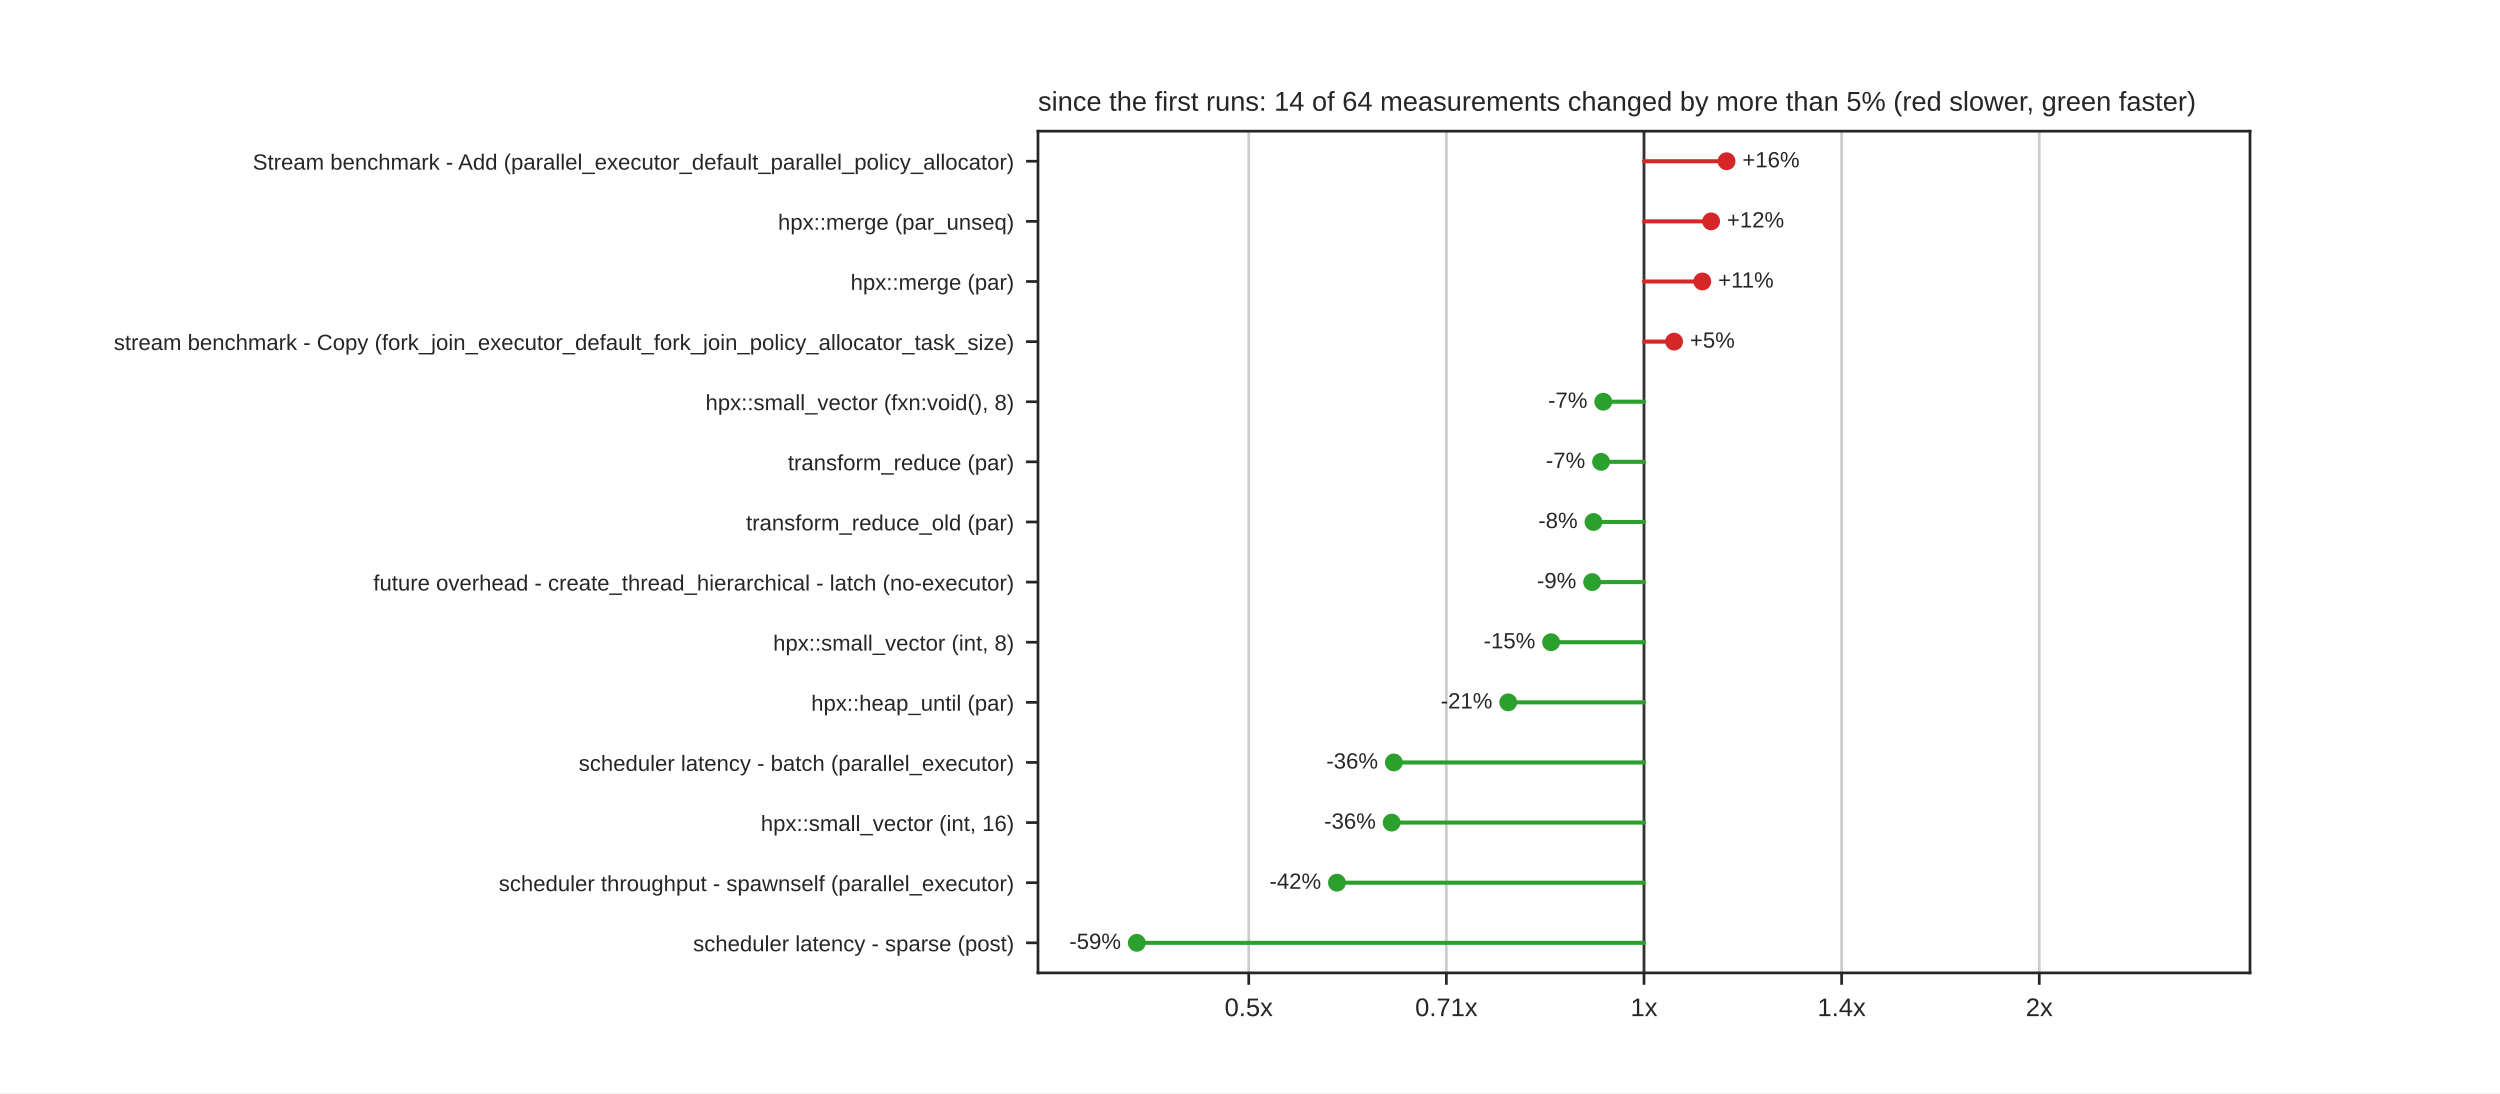
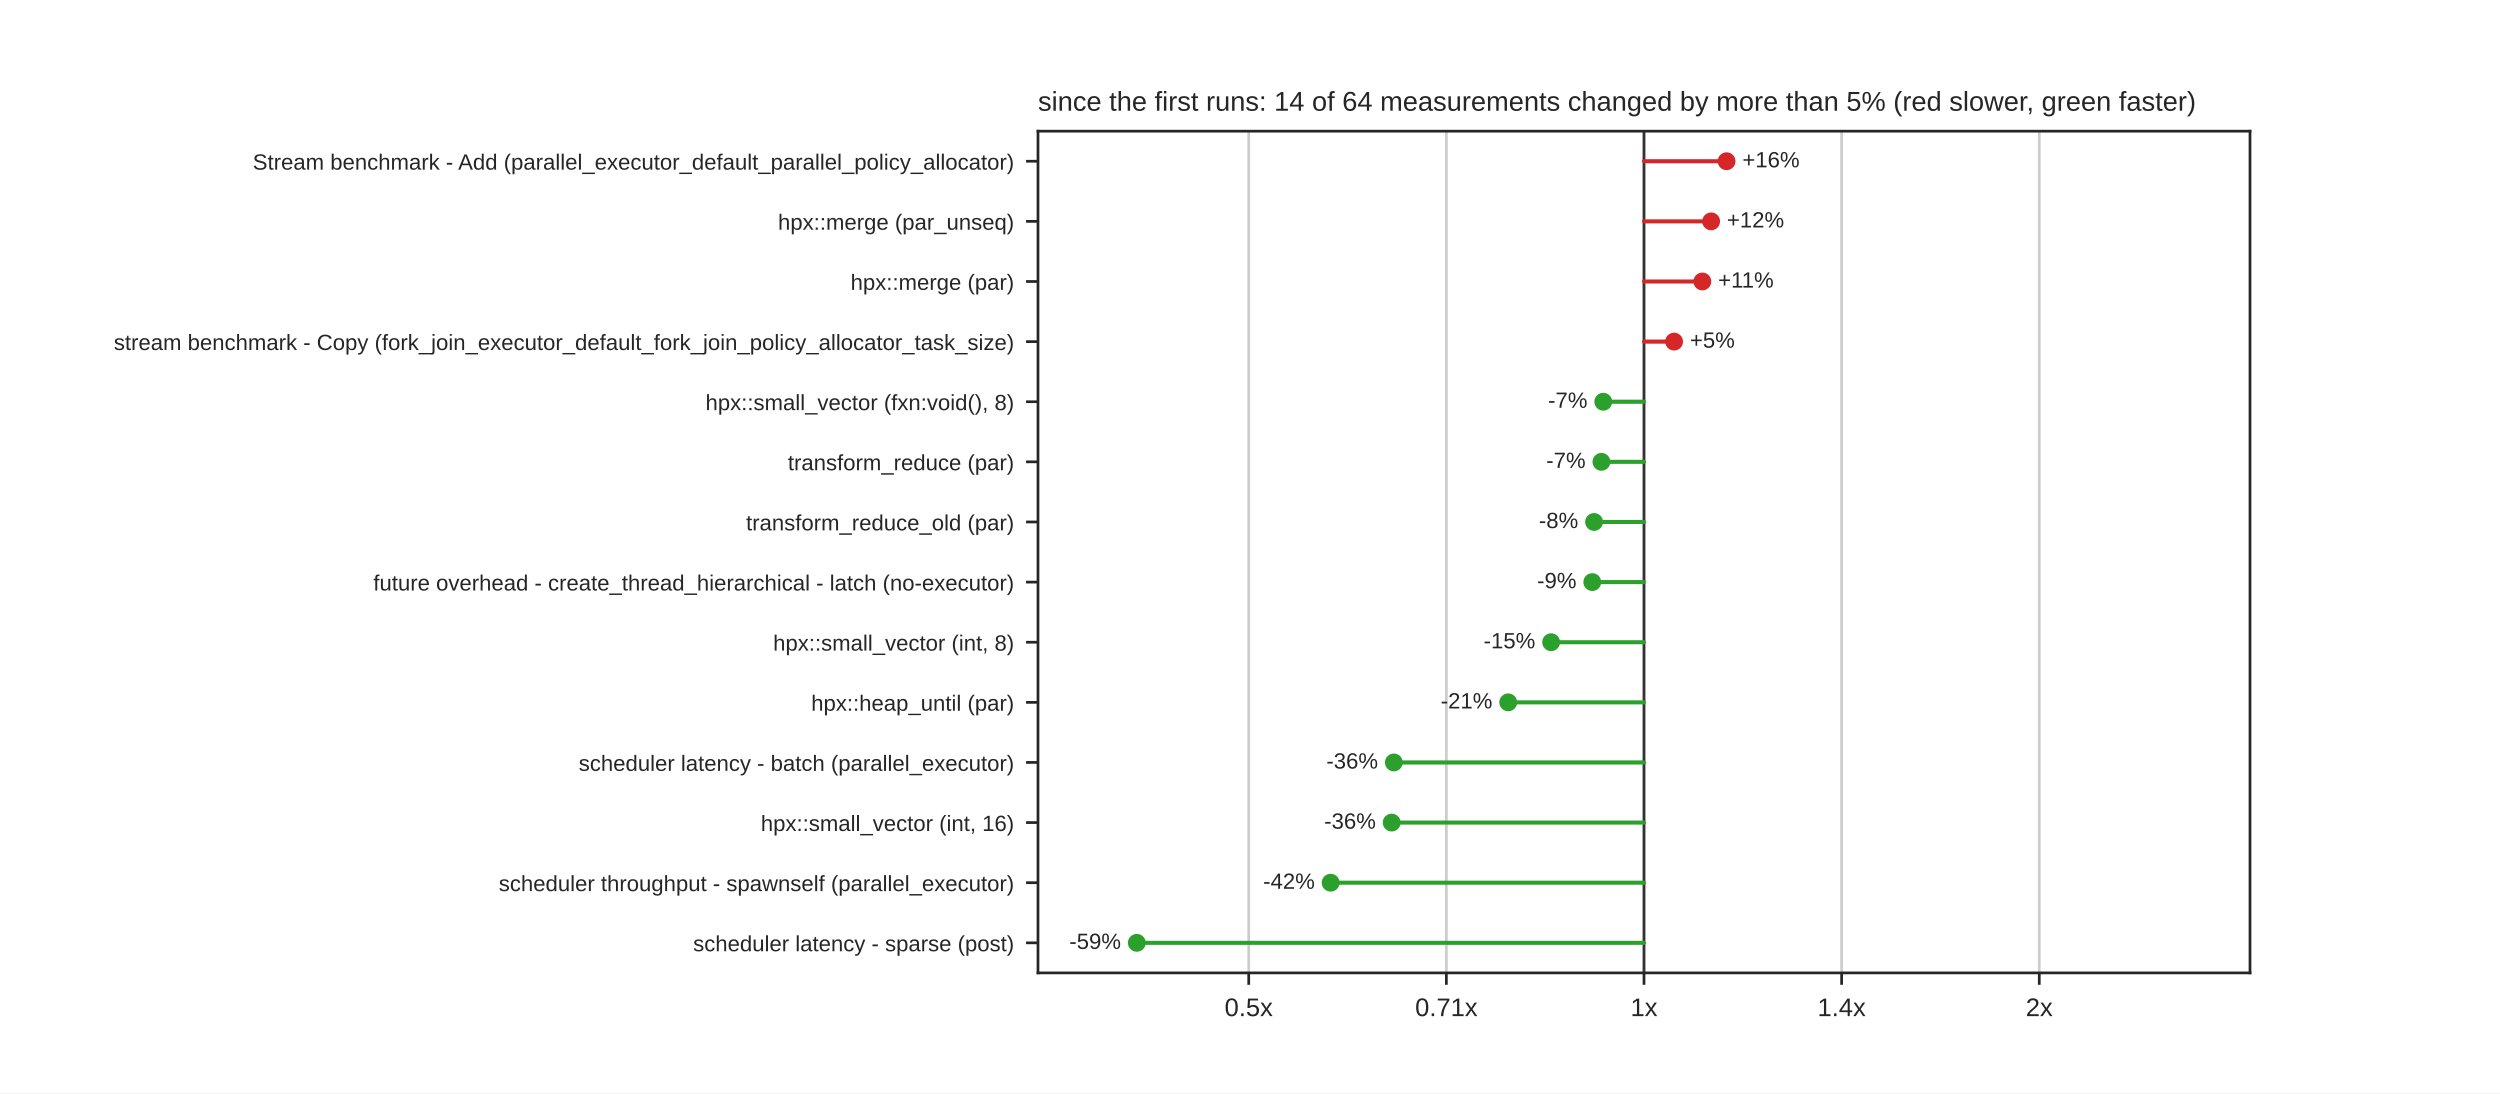
<svg xmlns="http://www.w3.org/2000/svg" xmlns:xlink="http://www.w3.org/1999/xlink" width="734.4pt" height="321.12pt" viewBox="0 0 734.4 321.12" version="1.1">
  <defs>
    <style type="text/css">*{stroke-linejoin: round; stroke-linecap: butt}</style>
  </defs>
  <g id="figure_1">
    <g id="patch_1">
      <path d="M 0 321.12  L 734.4 321.12  L 734.4 0  L 0 0  z " style="fill: #ffffff" />
    </g>
    <g id="axes_1">
      <g id="patch_2">
        <path d="M 304.92 285.797  L 660.96 285.797  L 660.96 38.534  L 304.92 38.534  z " style="fill: #ffffff" />
      </g>
      <g id="matplotlib.axis_1">
        <g id="xtick_1">
          <g id="line2d_1">
-             <path d="M 366.827 285.797  L 366.827 38.534  " clip-path="url(#pd0584a2bc1)" style="fill: none; stroke: #cccccc; stroke-width: 0.8; stroke-linecap: round" />
+             <path d="M 366.826 285.797  L 366.826 38.534  " clip-path="url(#pd0584a2bc1)" style="fill: none; stroke: #cccccc; stroke-width: 0.8; stroke-linecap: round" />
          </g>
          <g id="line2d_2">
            <defs>
              <path id="mdfc5214045" d="M 0 0  L 0 3.5  " style="stroke: #262626; stroke-width: 0.8" />
            </defs>
            <g>
-               <use xlink:href="#mdfc5214045" x="366.827" y="285.797" style="fill: #262626; stroke: #262626; stroke-width: 0.8" />
+               <use xlink:href="#mdfc5214045" x="366.826" y="285.797" style="fill: #262626; stroke: #262626; stroke-width: 0.8" />
            </g>
          </g>
          <g id="text_1">
-             <text style="fill: #262626; font: 7.5px 'Arial', 'DejaVu Sans', 'Liberation Sans', 'Bitstream Vera Sans', sans-serif; text-anchor: middle" x="366.827" y="298.496" transform="rotate(-0 366.8273 298.4956)">0.5x</text>
+             <text style="fill: #262626; font: 7.5px 'Arial', 'DejaVu Sans', 'Liberation Sans', 'Bitstream Vera Sans', sans-serif; text-anchor: middle" x="366.826" y="298.496" transform="rotate(-0 366.8259 298.4956)">0.5x</text>
          </g>
        </g>
        <g id="xtick_2">
          <g id="line2d_3">
-             <path d="M 424.884 285.797  L 424.884 38.534  " clip-path="url(#pd0584a2bc1)" style="fill: none; stroke: #cccccc; stroke-width: 0.8; stroke-linecap: round" />
+             <path d="M 424.883 285.797  L 424.883 38.534  " clip-path="url(#pd0584a2bc1)" style="fill: none; stroke: #cccccc; stroke-width: 0.8; stroke-linecap: round" />
          </g>
          <g id="line2d_4">
            <g>
-               <use xlink:href="#mdfc5214045" x="424.884" y="285.797" style="fill: #262626; stroke: #262626; stroke-width: 0.8" />
+               <use xlink:href="#mdfc5214045" x="424.883" y="285.797" style="fill: #262626; stroke: #262626; stroke-width: 0.8" />
            </g>
          </g>
          <g id="text_2">
-             <text style="fill: #262626; font: 7.5px 'Arial', 'DejaVu Sans', 'Liberation Sans', 'Bitstream Vera Sans', sans-serif; text-anchor: middle" x="424.884" y="298.496" transform="rotate(-0 424.8836 298.4956)">0.71x</text>
+             <text style="fill: #262626; font: 7.5px 'Arial', 'DejaVu Sans', 'Liberation Sans', 'Bitstream Vera Sans', sans-serif; text-anchor: middle" x="424.883" y="298.496" transform="rotate(-0 424.883 298.4956)">0.71x</text>
          </g>
        </g>
        <g id="xtick_3">
          <g id="line2d_5">
            <path d="M 482.94 285.797  L 482.94 38.534  " clip-path="url(#pd0584a2bc1)" style="fill: none; stroke: #cccccc; stroke-width: 0.8; stroke-linecap: round" />
          </g>
          <g id="line2d_6">
            <g>
              <use xlink:href="#mdfc5214045" x="482.94" y="285.797" style="fill: #262626; stroke: #262626; stroke-width: 0.8" />
            </g>
          </g>
          <g id="text_3">
            <text style="fill: #262626; font: 7.5px 'Arial', 'DejaVu Sans', 'Liberation Sans', 'Bitstream Vera Sans', sans-serif; text-anchor: middle" x="482.94" y="298.496" transform="rotate(-0 482.94 298.4956)">1x</text>
          </g>
        </g>
        <g id="xtick_4">
          <g id="line2d_7">
-             <path d="M 540.996 285.797  L 540.996 38.534  " clip-path="url(#pd0584a2bc1)" style="fill: none; stroke: #cccccc; stroke-width: 0.8; stroke-linecap: round" />
+             <path d="M 540.997 285.797  L 540.997 38.534  " clip-path="url(#pd0584a2bc1)" style="fill: none; stroke: #cccccc; stroke-width: 0.8; stroke-linecap: round" />
          </g>
          <g id="line2d_8">
            <g>
-               <use xlink:href="#mdfc5214045" x="540.996" y="285.797" style="fill: #262626; stroke: #262626; stroke-width: 0.8" />
+               <use xlink:href="#mdfc5214045" x="540.997" y="285.797" style="fill: #262626; stroke: #262626; stroke-width: 0.8" />
            </g>
          </g>
          <g id="text_4">
-             <text style="fill: #262626; font: 7.5px 'Arial', 'DejaVu Sans', 'Liberation Sans', 'Bitstream Vera Sans', sans-serif; text-anchor: middle" x="540.996" y="298.496" transform="rotate(-0 540.9964 298.4956)">1.4x</text>
+             <text style="fill: #262626; font: 7.5px 'Arial', 'DejaVu Sans', 'Liberation Sans', 'Bitstream Vera Sans', sans-serif; text-anchor: middle" x="540.997" y="298.496" transform="rotate(-0 540.997 298.4956)">1.4x</text>
          </g>
        </g>
        <g id="xtick_5">
          <g id="line2d_9">
-             <path d="M 599.053 285.797  L 599.053 38.534  " clip-path="url(#pd0584a2bc1)" style="fill: none; stroke: #cccccc; stroke-width: 0.8; stroke-linecap: round" />
+             <path d="M 599.054 285.797  L 599.054 38.534  " clip-path="url(#pd0584a2bc1)" style="fill: none; stroke: #cccccc; stroke-width: 0.8; stroke-linecap: round" />
          </g>
          <g id="line2d_10">
            <g>
-               <use xlink:href="#mdfc5214045" x="599.053" y="285.797" style="fill: #262626; stroke: #262626; stroke-width: 0.8" />
+               <use xlink:href="#mdfc5214045" x="599.054" y="285.797" style="fill: #262626; stroke: #262626; stroke-width: 0.8" />
            </g>
          </g>
          <g id="text_5">
-             <text style="fill: #262626; font: 7.5px 'Arial', 'DejaVu Sans', 'Liberation Sans', 'Bitstream Vera Sans', sans-serif; text-anchor: middle" x="599.053" y="298.496" transform="rotate(-0 599.0527 298.4956)">2x</text>
+             <text style="fill: #262626; font: 7.5px 'Arial', 'DejaVu Sans', 'Liberation Sans', 'Bitstream Vera Sans', sans-serif; text-anchor: middle" x="599.054" y="298.496" transform="rotate(-0 599.0541 298.4956)">2x</text>
          </g>
        </g>
      </g>
      <g id="matplotlib.axis_2">
        <g id="ytick_1">
          <g id="line2d_11">
            <defs>
              <path id="m414165cd4d" d="M 0 0  L -3.5 0  " style="stroke: #262626; stroke-width: 0.8" />
            </defs>
            <g>
              <use xlink:href="#m414165cd4d" x="304.92" y="47.365" style="fill: #262626; stroke: #262626; stroke-width: 0.8" />
            </g>
          </g>
          <g id="text_6">
            <text style="fill: #262626; font: 6.5px 'Arial', 'DejaVu Sans', 'Liberation Sans', 'Bitstream Vera Sans', sans-serif; text-anchor: end" x="297.92" y="49.835" transform="rotate(-0 297.92 49.83469)">Stream benchmark - Add (parallel_executor_default_parallel_policy_allocator)</text>
          </g>
        </g>
        <g id="ytick_2">
          <g id="line2d_12">
            <g>
              <use xlink:href="#m414165cd4d" x="304.92" y="65.027" style="fill: #262626; stroke: #262626; stroke-width: 0.8" />
            </g>
          </g>
          <g id="text_7">
            <text style="fill: #262626; font: 6.5px 'Arial', 'DejaVu Sans', 'Liberation Sans', 'Bitstream Vera Sans', sans-serif; text-anchor: end" x="297.92" y="67.496" transform="rotate(-0 297.92 67.49629)">hpx::merge (par_unseq)</text>
          </g>
        </g>
        <g id="ytick_3">
          <g id="line2d_13">
            <g>
              <use xlink:href="#m414165cd4d" x="304.92" y="82.688" style="fill: #262626; stroke: #262626; stroke-width: 0.8" />
            </g>
          </g>
          <g id="text_8">
            <text style="fill: #262626; font: 6.5px 'Arial', 'DejaVu Sans', 'Liberation Sans', 'Bitstream Vera Sans', sans-serif; text-anchor: end" x="297.92" y="85.158" transform="rotate(-0 297.92 85.15789)">hpx::merge (par)</text>
          </g>
        </g>
        <g id="ytick_4">
          <g id="line2d_14">
            <g>
              <use xlink:href="#m414165cd4d" x="304.92" y="100.35" style="fill: #262626; stroke: #262626; stroke-width: 0.8" />
            </g>
          </g>
          <g id="text_9">
            <text style="fill: #262626; font: 6.5px 'Arial', 'DejaVu Sans', 'Liberation Sans', 'Bitstream Vera Sans', sans-serif; text-anchor: end" x="297.92" y="102.819" transform="rotate(-0 297.92 102.8195)">stream benchmark - Copy (fork_join_executor_default_fork_join_policy_allocator_task_size)</text>
          </g>
        </g>
        <g id="ytick_5">
          <g id="line2d_15">
            <g>
              <use xlink:href="#m414165cd4d" x="304.92" y="118.012" style="fill: #262626; stroke: #262626; stroke-width: 0.8" />
            </g>
          </g>
          <g id="text_10">
            <text style="fill: #262626; font: 6.5px 'Arial', 'DejaVu Sans', 'Liberation Sans', 'Bitstream Vera Sans', sans-serif; text-anchor: end" x="297.92" y="120.481" transform="rotate(-0 297.92 120.4811)">hpx::small_vector (fxn:void(), 8)</text>
          </g>
        </g>
        <g id="ytick_6">
          <g id="line2d_16">
            <g>
              <use xlink:href="#m414165cd4d" x="304.92" y="135.673" style="fill: #262626; stroke: #262626; stroke-width: 0.8" />
            </g>
          </g>
          <g id="text_11">
            <text style="fill: #262626; font: 6.5px 'Arial', 'DejaVu Sans', 'Liberation Sans', 'Bitstream Vera Sans', sans-serif; text-anchor: end" x="297.92" y="138.143" transform="rotate(-0 297.92 138.1427)">transform_reduce (par)</text>
          </g>
        </g>
        <g id="ytick_7">
          <g id="line2d_17">
            <g>
              <use xlink:href="#m414165cd4d" x="304.92" y="153.335" style="fill: #262626; stroke: #262626; stroke-width: 0.8" />
            </g>
          </g>
          <g id="text_12">
            <text style="fill: #262626; font: 6.5px 'Arial', 'DejaVu Sans', 'Liberation Sans', 'Bitstream Vera Sans', sans-serif; text-anchor: end" x="297.92" y="155.804" transform="rotate(-0 297.92 155.8043)">transform_reduce_old (par)</text>
          </g>
        </g>
        <g id="ytick_8">
          <g id="line2d_18">
            <g>
              <use xlink:href="#m414165cd4d" x="304.92" y="170.996" style="fill: #262626; stroke: #262626; stroke-width: 0.8" />
            </g>
          </g>
          <g id="text_13">
            <text style="fill: #262626; font: 6.5px 'Arial', 'DejaVu Sans', 'Liberation Sans', 'Bitstream Vera Sans', sans-serif; text-anchor: end" x="297.92" y="173.466" transform="rotate(-0 297.92 173.4659)">future overhead - create_thread_hierarchical - latch (no-executor)</text>
          </g>
        </g>
        <g id="ytick_9">
          <g id="line2d_19">
            <g>
              <use xlink:href="#m414165cd4d" x="304.92" y="188.658" style="fill: #262626; stroke: #262626; stroke-width: 0.8" />
            </g>
          </g>
          <g id="text_14">
            <text style="fill: #262626; font: 6.5px 'Arial', 'DejaVu Sans', 'Liberation Sans', 'Bitstream Vera Sans', sans-serif; text-anchor: end" x="297.92" y="191.127" transform="rotate(-0 297.92 191.1275)">hpx::small_vector (int, 8)</text>
          </g>
        </g>
        <g id="ytick_10">
          <g id="line2d_20">
            <g>
              <use xlink:href="#m414165cd4d" x="304.92" y="206.32" style="fill: #262626; stroke: #262626; stroke-width: 0.8" />
            </g>
          </g>
          <g id="text_15">
            <text style="fill: #262626; font: 6.5px 'Arial', 'DejaVu Sans', 'Liberation Sans', 'Bitstream Vera Sans', sans-serif; text-anchor: end" x="297.92" y="208.789" transform="rotate(-0 297.92 208.7891)">hpx::heap_until (par)</text>
          </g>
        </g>
        <g id="ytick_11">
          <g id="line2d_21">
            <g>
              <use xlink:href="#m414165cd4d" x="304.92" y="223.981" style="fill: #262626; stroke: #262626; stroke-width: 0.8" />
            </g>
          </g>
          <g id="text_16">
            <text style="fill: #262626; font: 6.5px 'Arial', 'DejaVu Sans', 'Liberation Sans', 'Bitstream Vera Sans', sans-serif; text-anchor: end" x="297.92" y="226.451" transform="rotate(-0 297.92 226.4507)">scheduler latency - batch (parallel_executor)</text>
          </g>
        </g>
        <g id="ytick_12">
          <g id="line2d_22">
            <g>
              <use xlink:href="#m414165cd4d" x="304.92" y="241.643" style="fill: #262626; stroke: #262626; stroke-width: 0.8" />
            </g>
          </g>
          <g id="text_17">
            <text style="fill: #262626; font: 6.5px 'Arial', 'DejaVu Sans', 'Liberation Sans', 'Bitstream Vera Sans', sans-serif; text-anchor: end" x="297.92" y="244.112" transform="rotate(-0 297.92 244.1123)">hpx::small_vector (int, 16)</text>
          </g>
        </g>
        <g id="ytick_13">
          <g id="line2d_23">
            <g>
              <use xlink:href="#m414165cd4d" x="304.92" y="259.304" style="fill: #262626; stroke: #262626; stroke-width: 0.8" />
            </g>
          </g>
          <g id="text_18">
            <text style="fill: #262626; font: 6.5px 'Arial', 'DejaVu Sans', 'Liberation Sans', 'Bitstream Vera Sans', sans-serif; text-anchor: end" x="297.92" y="261.774" transform="rotate(-0 297.92 261.7739)">scheduler throughput - spawnself (parallel_executor)</text>
          </g>
        </g>
        <g id="ytick_14">
          <g id="line2d_24">
            <g>
              <use xlink:href="#m414165cd4d" x="304.92" y="276.966" style="fill: #262626; stroke: #262626; stroke-width: 0.8" />
            </g>
          </g>
          <g id="text_19">
            <text style="fill: #262626; font: 6.5px 'Arial', 'DejaVu Sans', 'Liberation Sans', 'Bitstream Vera Sans', sans-serif; text-anchor: end" x="297.92" y="279.435" transform="rotate(-0 297.92 279.4355)">scheduler latency - sparse (post)</text>
          </g>
        </g>
      </g>
      <g id="line2d_25">
        <path d="M 482.94 285.797  L 482.94 38.534  " clip-path="url(#pd0584a2bc1)" style="fill: none; stroke: #333333; stroke-width: 0.8; stroke-linecap: round" />
      </g>
      <g id="line2d_26">
-         <path d="M 482.94 47.365  L 507.2 47.365  " clip-path="url(#pd0584a2bc1)" style="fill: none; stroke: #d62728; stroke-width: 1.2; stroke-linecap: round" />
+         <path d="M 482.94 47.365  L 507.201 47.365  " clip-path="url(#pd0584a2bc1)" style="fill: none; stroke: #d62728; stroke-width: 1.2; stroke-linecap: round" />
      </g>
      <g id="line2d_27">
-         <path d="M 482.94 65.027  L 502.663 65.027  " clip-path="url(#pd0584a2bc1)" style="fill: none; stroke: #d62728; stroke-width: 1.2; stroke-linecap: round" />
+         <path d="M 482.94 65.027  L 502.662 65.027  " clip-path="url(#pd0584a2bc1)" style="fill: none; stroke: #d62728; stroke-width: 1.2; stroke-linecap: round" />
      </g>
      <g id="line2d_28">
        <path d="M 482.94 82.688  L 500.076 82.688  " clip-path="url(#pd0584a2bc1)" style="fill: none; stroke: #d62728; stroke-width: 1.2; stroke-linecap: round" />
      </g>
      <g id="line2d_29">
        <path d="M 482.94 100.35  L 491.783 100.35  " clip-path="url(#pd0584a2bc1)" style="fill: none; stroke: #d62728; stroke-width: 1.2; stroke-linecap: round" />
      </g>
      <g id="line2d_30">
-         <path d="M 482.94 118.012  L 470.977 118.012  " clip-path="url(#pd0584a2bc1)" style="fill: none; stroke: #2ca02c; stroke-width: 1.2; stroke-linecap: round" />
+         <path d="M 482.94 118.012  L 470.976 118.012  " clip-path="url(#pd0584a2bc1)" style="fill: none; stroke: #2ca02c; stroke-width: 1.2; stroke-linecap: round" />
      </g>
      <g id="line2d_31">
-         <path d="M 482.94 135.673  L 470.327 135.673  " clip-path="url(#pd0584a2bc1)" style="fill: none; stroke: #2ca02c; stroke-width: 1.2; stroke-linecap: round" />
+         <path d="M 482.94 135.673  L 470.435 135.673  " clip-path="url(#pd0584a2bc1)" style="fill: none; stroke: #2ca02c; stroke-width: 1.2; stroke-linecap: round" />
      </g>
      <g id="line2d_32">
-         <path d="M 482.94 153.335  L 468.1 153.335  " clip-path="url(#pd0584a2bc1)" style="fill: none; stroke: #2ca02c; stroke-width: 1.2; stroke-linecap: round" />
+         <path d="M 482.94 153.335  L 468.275 153.335  " clip-path="url(#pd0584a2bc1)" style="fill: none; stroke: #2ca02c; stroke-width: 1.2; stroke-linecap: round" />
      </g>
      <g id="line2d_33">
-         <path d="M 482.94 170.996  L 467.708 170.996  " clip-path="url(#pd0584a2bc1)" style="fill: none; stroke: #2ca02c; stroke-width: 1.2; stroke-linecap: round" />
+         <path d="M 482.94 170.996  L 467.754 170.996  " clip-path="url(#pd0584a2bc1)" style="fill: none; stroke: #2ca02c; stroke-width: 1.2; stroke-linecap: round" />
      </g>
      <g id="line2d_34">
        <path d="M 482.94 188.658  L 455.657 188.658  " clip-path="url(#pd0584a2bc1)" style="fill: none; stroke: #2ca02c; stroke-width: 1.2; stroke-linecap: round" />
      </g>
      <g id="line2d_35">
-         <path d="M 482.94 206.32  L 443.053 206.32  " clip-path="url(#pd0584a2bc1)" style="fill: none; stroke: #2ca02c; stroke-width: 1.2; stroke-linecap: round" />
+         <path d="M 482.94 206.32  L 443.052 206.32  " clip-path="url(#pd0584a2bc1)" style="fill: none; stroke: #2ca02c; stroke-width: 1.2; stroke-linecap: round" />
      </g>
      <g id="line2d_36">
-         <path d="M 482.94 223.981  L 409.454 223.981  " clip-path="url(#pd0584a2bc1)" style="fill: none; stroke: #2ca02c; stroke-width: 1.2; stroke-linecap: round" />
+         <path d="M 482.94 223.981  L 409.455 223.981  " clip-path="url(#pd0584a2bc1)" style="fill: none; stroke: #2ca02c; stroke-width: 1.2; stroke-linecap: round" />
      </g>
      <g id="line2d_37">
-         <path d="M 482.94 241.643  L 408.814 241.643  " clip-path="url(#pd0584a2bc1)" style="fill: none; stroke: #2ca02c; stroke-width: 1.2; stroke-linecap: round" />
+         <path d="M 482.94 241.643  L 408.821 241.643  " clip-path="url(#pd0584a2bc1)" style="fill: none; stroke: #2ca02c; stroke-width: 1.2; stroke-linecap: round" />
      </g>
      <g id="line2d_38">
-         <path d="M 482.94 259.304  L 392.744 259.304  " clip-path="url(#pd0584a2bc1)" style="fill: none; stroke: #2ca02c; stroke-width: 1.2; stroke-linecap: round" />
+         <path d="M 482.94 259.304  L 390.891 259.304  " clip-path="url(#pd0584a2bc1)" style="fill: none; stroke: #2ca02c; stroke-width: 1.2; stroke-linecap: round" />
      </g>
      <g id="line2d_39">
-         <path d="M 482.94 276.966  L 333.948 276.966  " clip-path="url(#pd0584a2bc1)" style="fill: none; stroke: #2ca02c; stroke-width: 1.2; stroke-linecap: round" />
+         <path d="M 482.94 276.966  L 333.949 276.966  " clip-path="url(#pd0584a2bc1)" style="fill: none; stroke: #2ca02c; stroke-width: 1.2; stroke-linecap: round" />
      </g>
      <g id="patch_3">
        <path d="M 304.92 285.797  L 304.92 38.534  " style="fill: none; stroke: #262626; stroke-width: 0.8; stroke-linejoin: miter; stroke-linecap: square" />
      </g>
      <g id="patch_4">
        <path d="M 660.96 285.797  L 660.96 38.534  " style="fill: none; stroke: #262626; stroke-width: 0.8; stroke-linejoin: miter; stroke-linecap: square" />
      </g>
      <g id="patch_5">
        <path d="M 304.92 285.797  L 660.96 285.797  " style="fill: none; stroke: #262626; stroke-width: 0.8; stroke-linejoin: miter; stroke-linecap: square" />
      </g>
      <g id="patch_6">
        <path d="M 304.92 38.534  L 660.96 38.534  " style="fill: none; stroke: #262626; stroke-width: 0.8; stroke-linejoin: miter; stroke-linecap: square" />
      </g>
      <g id="PathCollection_1">
        <defs>
          <path id="m8968767a60" d="M 0 2.121  C 0.563 2.121 1.102 1.898 1.5 1.5  C 1.898 1.102 2.121 0.563 2.121 0  C 2.121 -0.563 1.898 -1.102 1.5 -1.5  C 1.102 -1.898 0.563 -2.121 0 -2.121  C -0.563 -2.121 -1.102 -1.898 -1.5 -1.5  C -1.898 -1.102 -2.121 -0.563 -2.121 0  C -2.121 0.563 -1.898 1.102 -1.5 1.5  C -1.102 1.898 -0.563 2.121 0 2.121  z " style="stroke: #d62728" />
        </defs>
        <g clip-path="url(#pd0584a2bc1)">
-           <use xlink:href="#m8968767a60" x="507.2" y="47.365" style="fill: #d62728; stroke: #d62728" />
+           <use xlink:href="#m8968767a60" x="507.201" y="47.365" style="fill: #d62728; stroke: #d62728" />
        </g>
      </g>
      <g id="text_20">
-         <text style="fill: #262626; font: 6.5px 'Arial', 'DejaVu Sans', 'Liberation Sans', 'Bitstream Vera Sans', sans-serif; text-anchor: start" x="511.845" y="49.159" transform="rotate(-0 511.8448 49.15879)">+16%</text>
+         <text style="fill: #262626; font: 6.5px 'Arial', 'DejaVu Sans', 'Liberation Sans', 'Bitstream Vera Sans', sans-serif; text-anchor: start" x="511.845" y="49.159" transform="rotate(-0 511.8451 49.15879)">+16%</text>
      </g>
      <g id="PathCollection_2">
        <g clip-path="url(#pd0584a2bc1)">
-           <use xlink:href="#m8968767a60" x="502.663" y="65.027" style="fill: #d62728; stroke: #d62728" />
+           <use xlink:href="#m8968767a60" x="502.662" y="65.027" style="fill: #d62728; stroke: #d62728" />
        </g>
      </g>
      <g id="text_21">
-         <text style="fill: #262626; font: 6.5px 'Arial', 'DejaVu Sans', 'Liberation Sans', 'Bitstream Vera Sans', sans-serif; text-anchor: start" x="507.307" y="66.82" transform="rotate(-0 507.3073 66.82039)">+12%</text>
+         <text style="fill: #262626; font: 6.5px 'Arial', 'DejaVu Sans', 'Liberation Sans', 'Bitstream Vera Sans', sans-serif; text-anchor: start" x="507.306" y="66.82" transform="rotate(-0 507.3064 66.82039)">+12%</text>
      </g>
      <g id="PathCollection_3">
        <g clip-path="url(#pd0584a2bc1)">
          <use xlink:href="#m8968767a60" x="500.076" y="82.688" style="fill: #d62728; stroke: #d62728" />
        </g>
      </g>
      <g id="text_22">
-         <text style="fill: #262626; font: 6.5px 'Arial', 'DejaVu Sans', 'Liberation Sans', 'Bitstream Vera Sans', sans-serif; text-anchor: start" x="504.72" y="84.482" transform="rotate(-0 504.7201 84.48199)">+11%</text>
+         <text style="fill: #262626; font: 6.5px 'Arial', 'DejaVu Sans', 'Liberation Sans', 'Bitstream Vera Sans', sans-serif; text-anchor: start" x="504.72" y="84.482" transform="rotate(-0 504.7204 84.48199)">+11%</text>
      </g>
      <g id="PathCollection_4">
        <g clip-path="url(#pd0584a2bc1)">
          <use xlink:href="#m8968767a60" x="491.783" y="100.35" style="fill: #d62728; stroke: #d62728" />
        </g>
      </g>
      <g id="text_23">
-         <text style="fill: #262626; font: 6.5px 'Arial', 'DejaVu Sans', 'Liberation Sans', 'Bitstream Vera Sans', sans-serif; text-anchor: start" x="496.428" y="102.144" transform="rotate(-0 496.4276 102.1436)">+5%</text>
+         <text style="fill: #262626; font: 6.5px 'Arial', 'DejaVu Sans', 'Liberation Sans', 'Bitstream Vera Sans', sans-serif; text-anchor: start" x="496.428" y="102.144" transform="rotate(-0 496.4278 102.1436)">+5%</text>
      </g>
      <g id="PathCollection_5">
        <defs>
          <path id="m7978cd0e5a" d="M 0 2.121  C 0.563 2.121 1.102 1.898 1.5 1.5  C 1.898 1.102 2.121 0.563 2.121 0  C 2.121 -0.563 1.898 -1.102 1.5 -1.5  C 1.102 -1.898 0.563 -2.121 0 -2.121  C -0.563 -2.121 -1.102 -1.898 -1.5 -1.5  C -1.898 -1.102 -2.121 -0.563 -2.121 0  C -2.121 0.563 -1.898 1.102 -1.5 1.5  C -1.102 1.898 -0.563 2.121 0 2.121  z " style="stroke: #2ca02c" />
        </defs>
        <g clip-path="url(#pd0584a2bc1)">
-           <use xlink:href="#m7978cd0e5a" x="470.977" y="118.012" style="fill: #2ca02c; stroke: #2ca02c" />
+           <use xlink:href="#m7978cd0e5a" x="470.976" y="118.012" style="fill: #2ca02c; stroke: #2ca02c" />
        </g>
      </g>
      <g id="text_24">
-         <text style="fill: #262626; font: 6.5px 'Arial', 'DejaVu Sans', 'Liberation Sans', 'Bitstream Vera Sans', sans-serif; text-anchor: end" x="466.332" y="119.805" transform="rotate(-0 466.3321 119.8052)">-7%</text>
+         <text style="fill: #262626; font: 6.5px 'Arial', 'DejaVu Sans', 'Liberation Sans', 'Bitstream Vera Sans', sans-serif; text-anchor: end" x="466.332" y="119.805" transform="rotate(-0 466.3317 119.8052)">-7%</text>
      </g>
      <g id="PathCollection_6">
        <g clip-path="url(#pd0584a2bc1)">
-           <use xlink:href="#m7978cd0e5a" x="470.327" y="135.673" style="fill: #2ca02c; stroke: #2ca02c" />
+           <use xlink:href="#m7978cd0e5a" x="470.435" y="135.673" style="fill: #2ca02c; stroke: #2ca02c" />
        </g>
      </g>
      <g id="text_25">
-         <text style="fill: #262626; font: 6.5px 'Arial', 'DejaVu Sans', 'Liberation Sans', 'Bitstream Vera Sans', sans-serif; text-anchor: end" x="465.682" y="137.467" transform="rotate(-0 465.6821 137.4668)">-7%</text>
+         <text style="fill: #262626; font: 6.5px 'Arial', 'DejaVu Sans', 'Liberation Sans', 'Bitstream Vera Sans', sans-serif; text-anchor: end" x="465.791" y="137.467" transform="rotate(-0 465.7909 137.4668)">-7%</text>
      </g>
      <g id="PathCollection_7">
        <g clip-path="url(#pd0584a2bc1)">
-           <use xlink:href="#m7978cd0e5a" x="468.1" y="153.335" style="fill: #2ca02c; stroke: #2ca02c" />
+           <use xlink:href="#m7978cd0e5a" x="468.275" y="153.335" style="fill: #2ca02c; stroke: #2ca02c" />
        </g>
      </g>
      <g id="text_26">
-         <text style="fill: #262626; font: 6.5px 'Arial', 'DejaVu Sans', 'Liberation Sans', 'Bitstream Vera Sans', sans-serif; text-anchor: end" x="463.456" y="155.128" transform="rotate(-0 463.456 155.1284)">-8%</text>
+         <text style="fill: #262626; font: 6.5px 'Arial', 'DejaVu Sans', 'Liberation Sans', 'Bitstream Vera Sans', sans-serif; text-anchor: end" x="463.63" y="155.128" transform="rotate(-0 463.6304 155.1284)">-8%</text>
      </g>
      <g id="PathCollection_8">
        <g clip-path="url(#pd0584a2bc1)">
-           <use xlink:href="#m7978cd0e5a" x="467.708" y="170.996" style="fill: #2ca02c; stroke: #2ca02c" />
+           <use xlink:href="#m7978cd0e5a" x="467.754" y="170.996" style="fill: #2ca02c; stroke: #2ca02c" />
        </g>
      </g>
      <g id="text_27">
-         <text style="fill: #262626; font: 6.5px 'Arial', 'DejaVu Sans', 'Liberation Sans', 'Bitstream Vera Sans', sans-serif; text-anchor: end" x="463.063" y="172.79" transform="rotate(-0 463.0631 172.79)">-9%</text>
+         <text style="fill: #262626; font: 6.5px 'Arial', 'DejaVu Sans', 'Liberation Sans', 'Bitstream Vera Sans', sans-serif; text-anchor: end" x="463.109" y="172.79" transform="rotate(-0 463.1094 172.79)">-9%</text>
      </g>
      <g id="PathCollection_9">
        <g clip-path="url(#pd0584a2bc1)">
          <use xlink:href="#m7978cd0e5a" x="455.657" y="188.658" style="fill: #2ca02c; stroke: #2ca02c" />
        </g>
      </g>
      <g id="text_28">
-         <text style="fill: #262626; font: 6.5px 'Arial', 'DejaVu Sans', 'Liberation Sans', 'Bitstream Vera Sans', sans-serif; text-anchor: end" x="451.013" y="190.452" transform="rotate(-0 451.0128 190.4516)">-15%</text>
+         <text style="fill: #262626; font: 6.5px 'Arial', 'DejaVu Sans', 'Liberation Sans', 'Bitstream Vera Sans', sans-serif; text-anchor: end" x="451.012" y="190.452" transform="rotate(-0 451.0125 190.4516)">-15%</text>
      </g>
      <g id="PathCollection_10">
        <g clip-path="url(#pd0584a2bc1)">
-           <use xlink:href="#m7978cd0e5a" x="443.053" y="206.32" style="fill: #2ca02c; stroke: #2ca02c" />
+           <use xlink:href="#m7978cd0e5a" x="443.052" y="206.32" style="fill: #2ca02c; stroke: #2ca02c" />
        </g>
      </g>
      <g id="text_29">
-         <text style="fill: #262626; font: 6.5px 'Arial', 'DejaVu Sans', 'Liberation Sans', 'Bitstream Vera Sans', sans-serif; text-anchor: end" x="438.408" y="208.113" transform="rotate(-0 438.4084 208.1132)">-21%</text>
+         <text style="fill: #262626; font: 6.5px 'Arial', 'DejaVu Sans', 'Liberation Sans', 'Bitstream Vera Sans', sans-serif; text-anchor: end" x="438.408" y="208.113" transform="rotate(-0 438.4079 208.1132)">-21%</text>
      </g>
      <g id="PathCollection_11">
        <g clip-path="url(#pd0584a2bc1)">
-           <use xlink:href="#m7978cd0e5a" x="409.454" y="223.981" style="fill: #2ca02c; stroke: #2ca02c" />
+           <use xlink:href="#m7978cd0e5a" x="409.455" y="223.981" style="fill: #2ca02c; stroke: #2ca02c" />
        </g>
      </g>
      <g id="text_30">
-         <text style="fill: #262626; font: 6.5px 'Arial', 'DejaVu Sans', 'Liberation Sans', 'Bitstream Vera Sans', sans-serif; text-anchor: end" x="404.81" y="225.775" transform="rotate(-0 404.8098 225.7748)">-36%</text>
+         <text style="fill: #262626; font: 6.5px 'Arial', 'DejaVu Sans', 'Liberation Sans', 'Bitstream Vera Sans', sans-serif; text-anchor: end" x="404.81" y="225.775" transform="rotate(-0 404.8103 225.7748)">-36%</text>
      </g>
      <g id="PathCollection_12">
        <g clip-path="url(#pd0584a2bc1)">
-           <use xlink:href="#m7978cd0e5a" x="408.814" y="241.643" style="fill: #2ca02c; stroke: #2ca02c" />
+           <use xlink:href="#m7978cd0e5a" x="408.821" y="241.643" style="fill: #2ca02c; stroke: #2ca02c" />
        </g>
      </g>
      <g id="text_31">
-         <text style="fill: #262626; font: 6.5px 'Arial', 'DejaVu Sans', 'Liberation Sans', 'Bitstream Vera Sans', sans-serif; text-anchor: end" x="404.169" y="243.436" transform="rotate(-0 404.1694 243.4364)">-36%</text>
+         <text style="fill: #262626; font: 6.5px 'Arial', 'DejaVu Sans', 'Liberation Sans', 'Bitstream Vera Sans', sans-serif; text-anchor: end" x="404.177" y="243.436" transform="rotate(-0 404.1768 243.4364)">-36%</text>
      </g>
      <g id="PathCollection_13">
        <g clip-path="url(#pd0584a2bc1)">
-           <use xlink:href="#m7978cd0e5a" x="392.744" y="259.304" style="fill: #2ca02c; stroke: #2ca02c" />
+           <use xlink:href="#m7978cd0e5a" x="390.891" y="259.304" style="fill: #2ca02c; stroke: #2ca02c" />
        </g>
      </g>
      <g id="text_32">
-         <text style="fill: #262626; font: 6.5px 'Arial', 'DejaVu Sans', 'Liberation Sans', 'Bitstream Vera Sans', sans-serif; text-anchor: end" x="388.1" y="261.098" transform="rotate(-0 388.0996 261.098)">-42%</text>
+         <text style="fill: #262626; font: 6.5px 'Arial', 'DejaVu Sans', 'Liberation Sans', 'Bitstream Vera Sans', sans-serif; text-anchor: end" x="386.246" y="261.098" transform="rotate(-0 386.246 261.098)">-42%</text>
      </g>
      <g id="PathCollection_14">
        <g clip-path="url(#pd0584a2bc1)">
-           <use xlink:href="#m7978cd0e5a" x="333.948" y="276.966" style="fill: #2ca02c; stroke: #2ca02c" />
+           <use xlink:href="#m7978cd0e5a" x="333.949" y="276.966" style="fill: #2ca02c; stroke: #2ca02c" />
        </g>
      </g>
      <g id="text_33">
-         <text style="fill: #262626; font: 6.5px 'Arial', 'DejaVu Sans', 'Liberation Sans', 'Bitstream Vera Sans', sans-serif; text-anchor: end" x="329.304" y="278.76" transform="rotate(-0 329.3037 278.7596)">-59%</text>
+         <text style="fill: #262626; font: 6.5px 'Arial', 'DejaVu Sans', 'Liberation Sans', 'Bitstream Vera Sans', sans-serif; text-anchor: end" x="329.304" y="278.76" transform="rotate(-0 329.304 278.7596)">-59%</text>
      </g>
      <g id="text_34">
        <text style="fill: #262626; font: 8px 'Arial', 'DejaVu Sans', 'Liberation Sans', 'Bitstream Vera Sans', sans-serif; text-anchor: start" x="304.92" y="32.534" transform="rotate(-0 304.92 32.5344)">since the first runs: 14 of 64 measurements changed by more than 5% (red slower, green faster)</text>
      </g>
    </g>
  </g>
  <defs>
    <clipPath id="pd0584a2bc1">
      <rect x="304.92" y="38.534" width="356.04" height="247.262" />
    </clipPath>
  </defs>
</svg>
